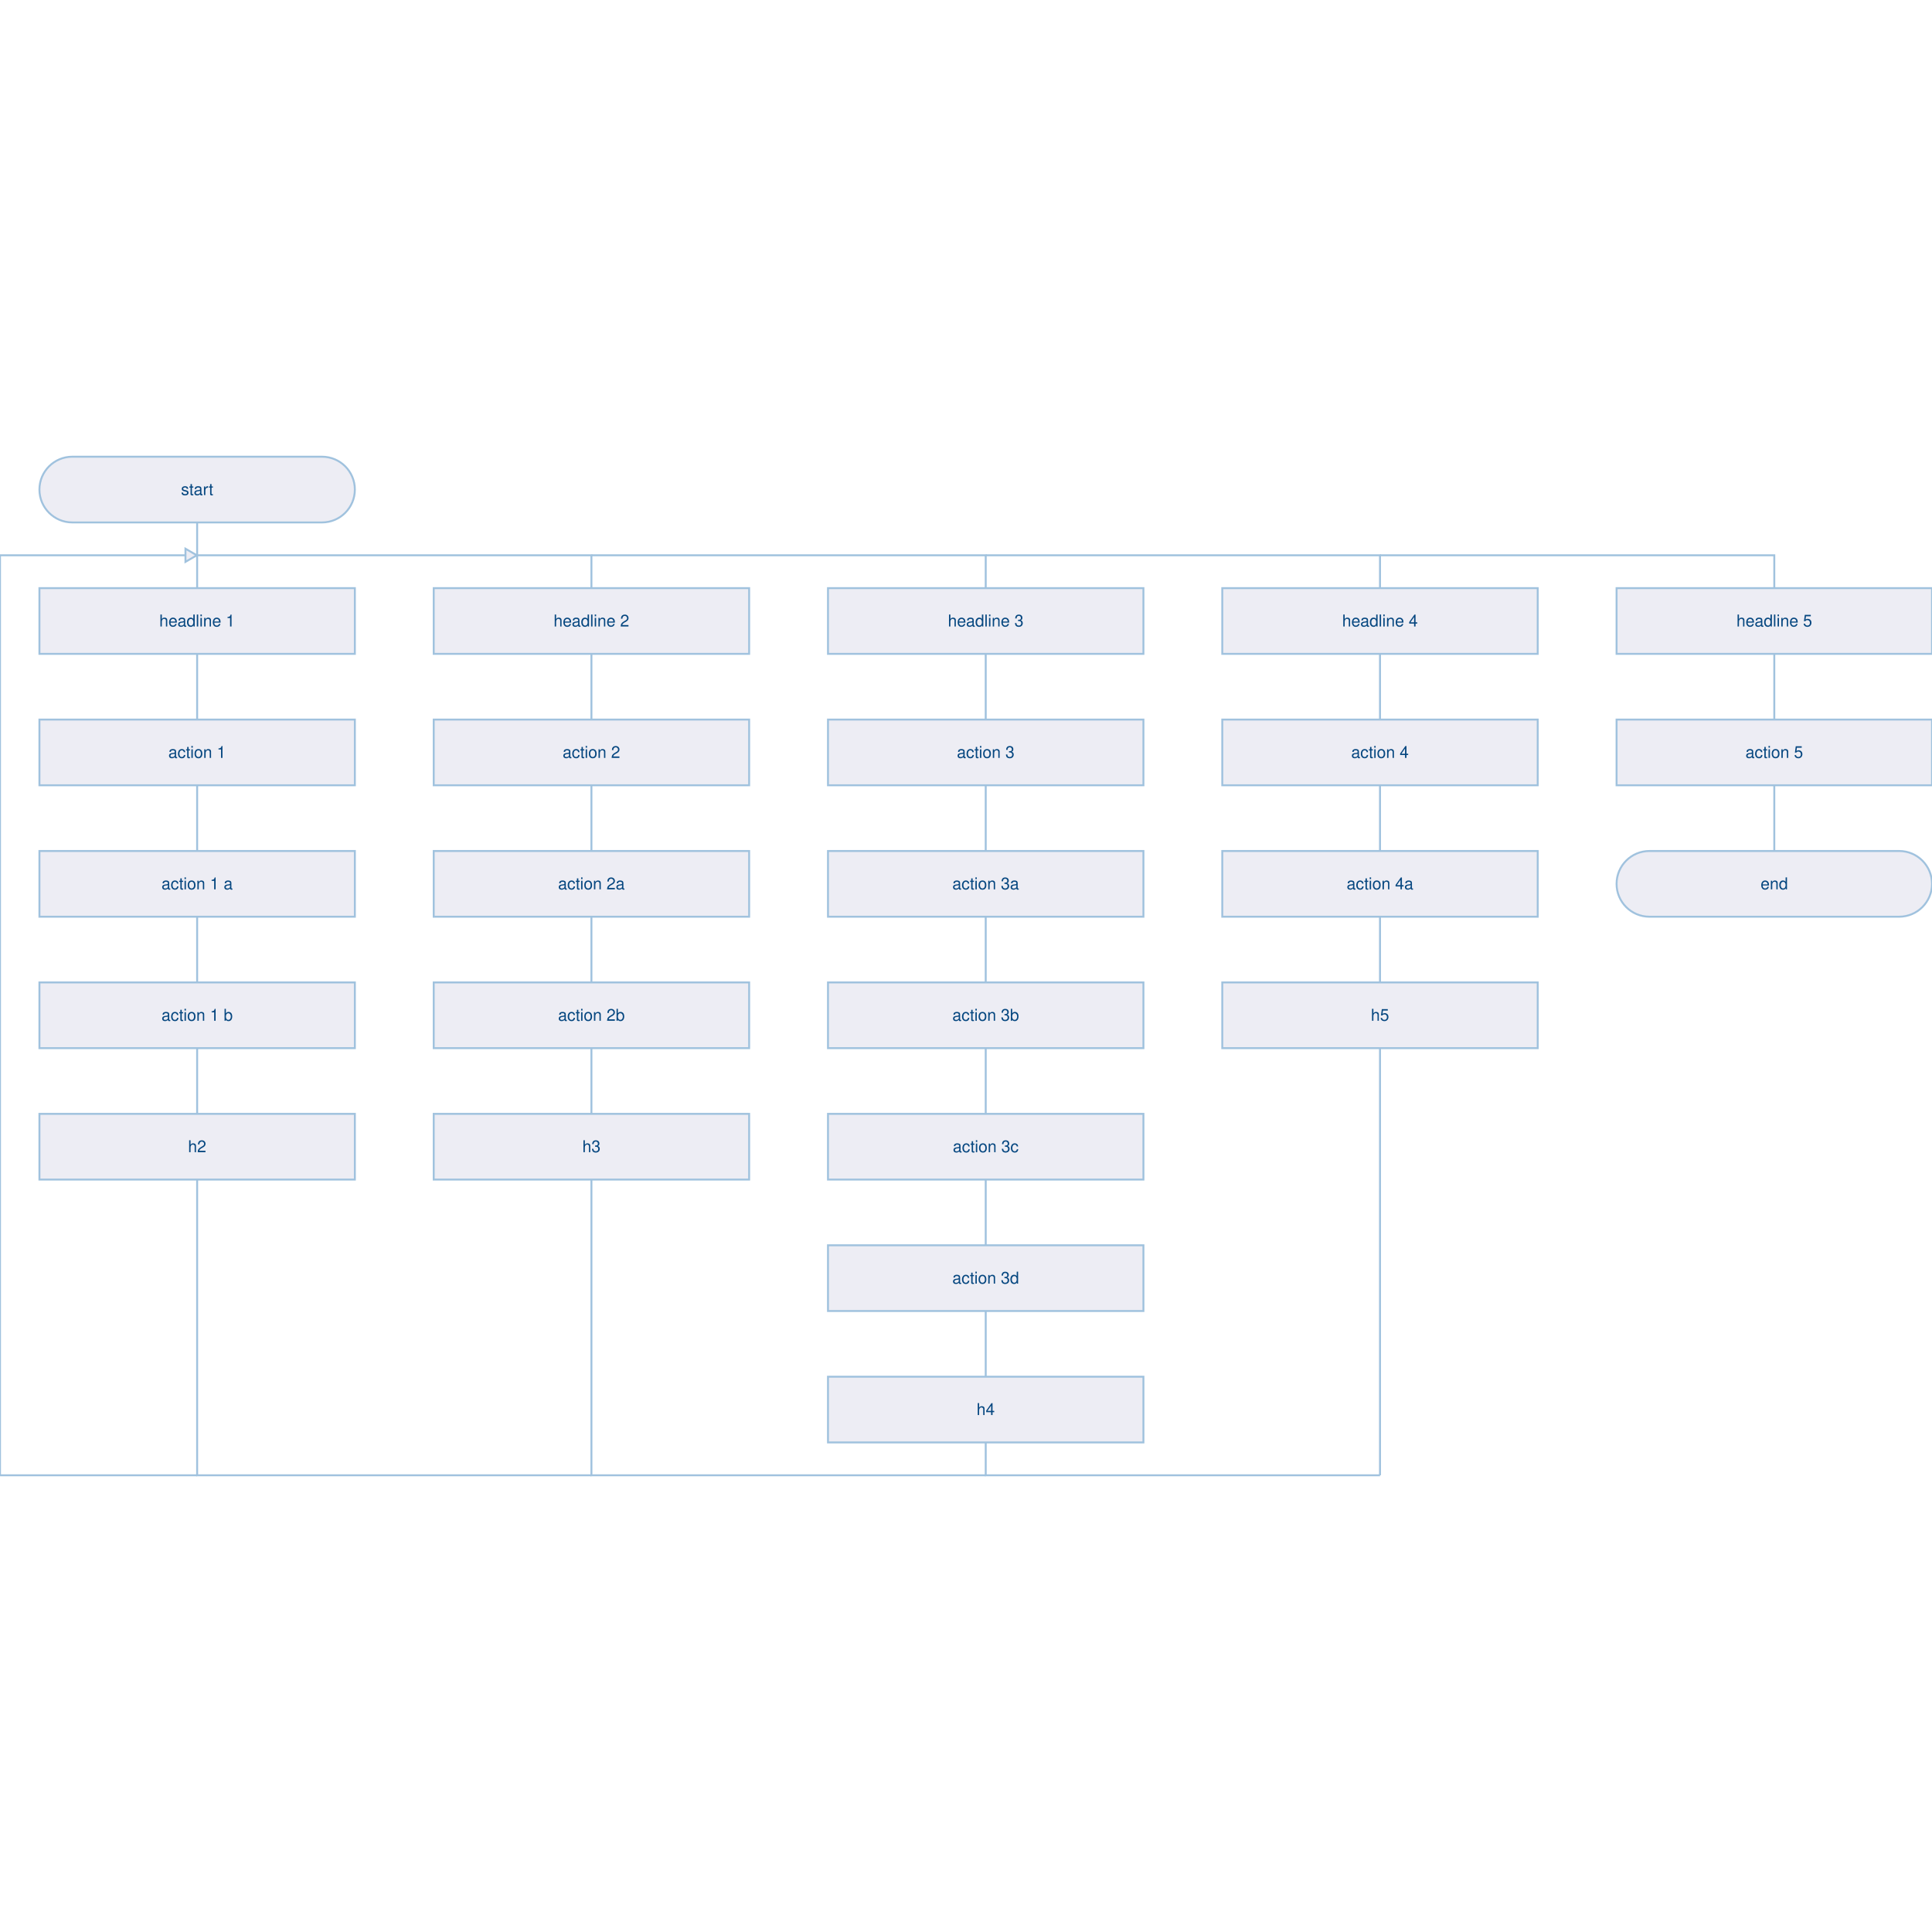
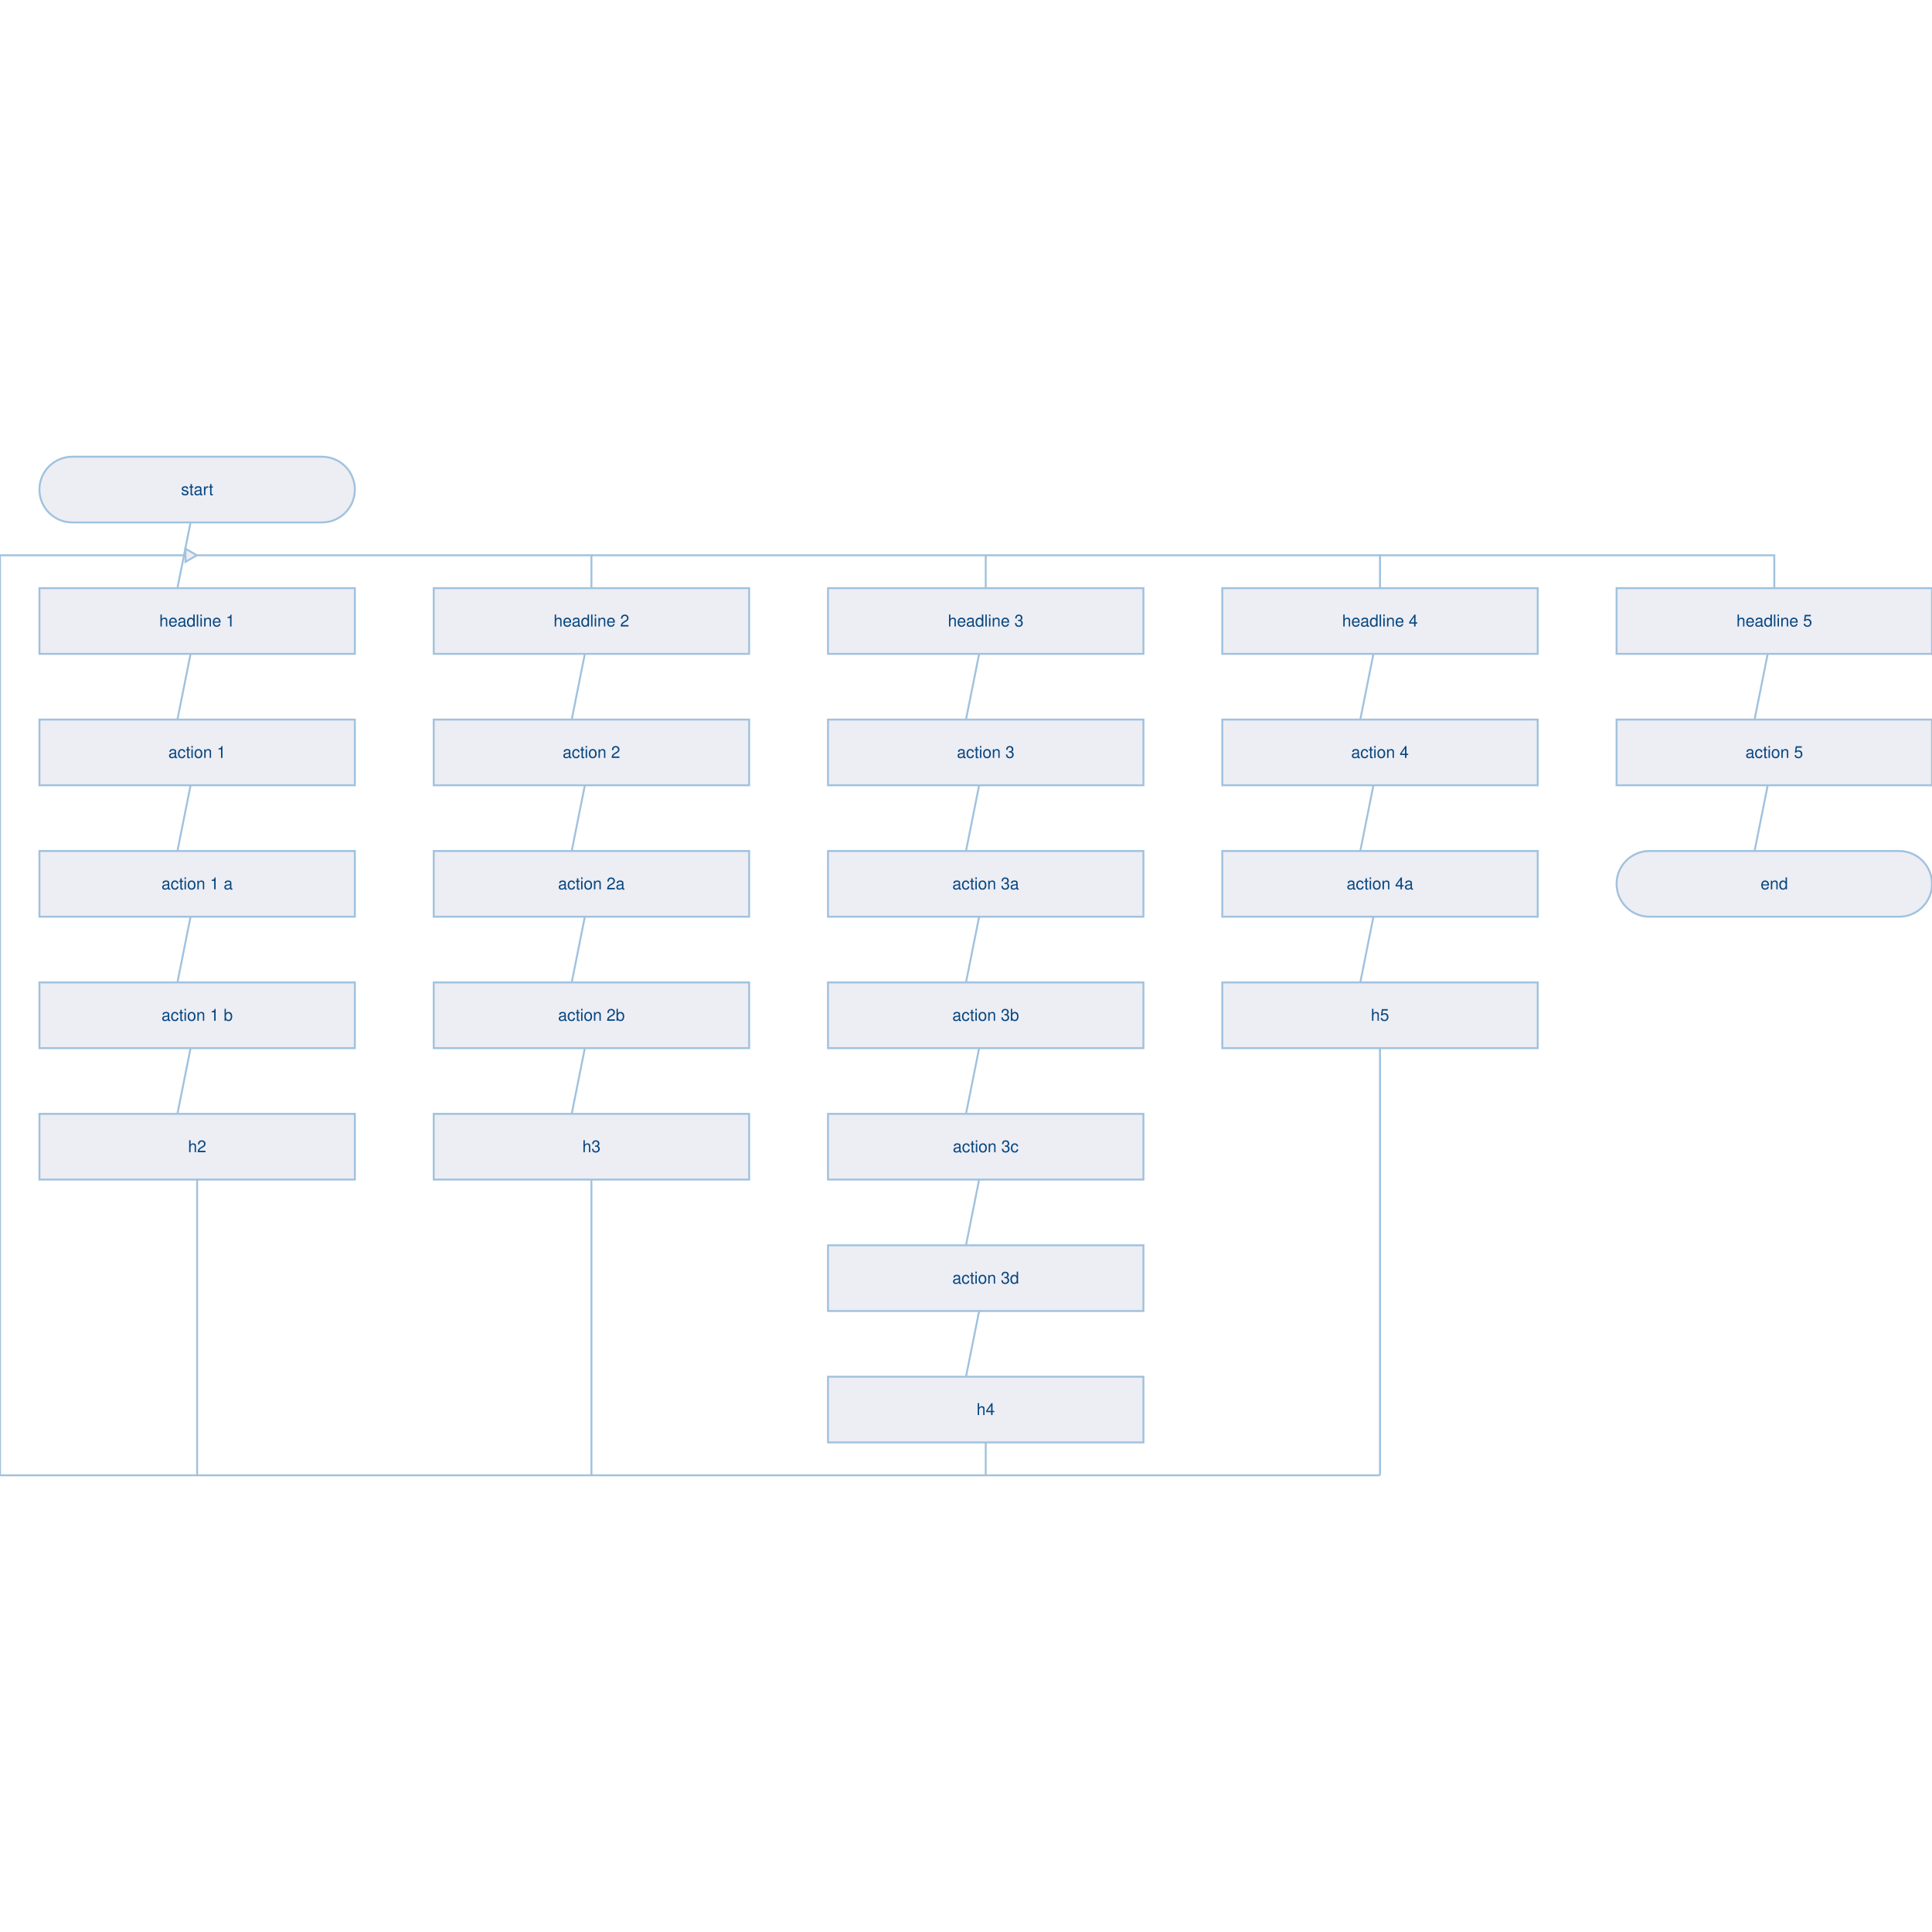
<svg xmlns="http://www.w3.org/2000/svg" font-size="1" viewBox="0.0 0.0 500.0 500.0" stroke="rgb(0,0,0)" width="500" stroke-opacity="1" height="500" version="1.1">
  <defs />
  <g stroke-linejoin="miter" fill-opacity="0.0" fill="rgb(0,0,0)" stroke="rgb(160,194,222)" stroke-linecap="butt" stroke-miterlimit="10.0" stroke-opacity="1.0" stroke-width="0.5">
    <path d="M 51.02,296.769 v 85.034 h 102.041 " />
  </g>
  <g stroke-linejoin="miter" fill-opacity="0.0" fill="rgb(0,0,0)" stroke="rgb(160,194,222)" stroke-linecap="butt" stroke-miterlimit="10.0" stroke-opacity="1.0" stroke-width="0.5">
    <path d="M 153.061,296.769 v 85.034 h 102.041 " />
  </g>
  <g stroke-linejoin="miter" fill-opacity="0.0" fill="rgb(0,0,0)" stroke="rgb(160,194,222)" stroke-linecap="butt" stroke-miterlimit="10.0" stroke-opacity="1.0" stroke-width="0.5">
    <path d="M 255.102,364.796 v 17.007 h 102.041 " />
  </g>
  <g stroke-linejoin="miter" fill-opacity="0.0" fill="rgb(0,0,0)" stroke="rgb(160,194,222)" stroke-linecap="butt" stroke-miterlimit="10.0" stroke-opacity="1.0" stroke-width="0.5">
    <path d="M 357.143,262.755 v 119.048 " />
  </g>
  <g stroke-linejoin="miter" fill-opacity="1.0" fill="rgb(237,237,244)" stroke="rgb(160,194,222)" stroke-linecap="butt" stroke-miterlimit="10.0" stroke-opacity="1.0" stroke-width="0.5">
    <path d="M 47.998,145.408 l 2.946,-1.701 l -2.946,-1.701 Z" />
  </g>
  <g stroke-linejoin="miter" fill-opacity="0.0" fill="rgb(0,0,0)" stroke="rgb(160,194,222)" stroke-linecap="butt" stroke-miterlimit="10.0" stroke-opacity="1.0" stroke-width="0.5">
    <path d="M 51.02,381.803 h -51.02 v -238.095 h 48.075 " />
  </g>
  <g stroke-linejoin="miter" fill-opacity="0.0" fill="rgb(0,0,0)" stroke="rgb(160,194,222)" stroke-linecap="butt" stroke-miterlimit="10.0" stroke-opacity="1.0" stroke-width="0.5">
    <path d="M 51.02,143.708 h 102.041 v 8.503 " />
  </g>
  <g stroke-linejoin="miter" fill-opacity="0.0" fill="rgb(0,0,0)" stroke="rgb(160,194,222)" stroke-linecap="butt" stroke-miterlimit="10.0" stroke-opacity="1.0" stroke-width="0.5">
    <path d="M 153.061,143.708 h 102.041 v 8.503 " />
  </g>
  <g stroke-linejoin="miter" fill-opacity="0.0" fill="rgb(0,0,0)" stroke="rgb(160,194,222)" stroke-linecap="butt" stroke-miterlimit="10.0" stroke-opacity="1.0" stroke-width="0.5">
    <path d="M 255.102,143.708 h 102.041 v 8.503 " />
  </g>
  <g stroke-linejoin="miter" fill-opacity="0.0" fill="rgb(0,0,0)" stroke="rgb(160,194,222)" stroke-linecap="butt" stroke-miterlimit="10.0" stroke-opacity="1.0" stroke-width="0.5">
    <path d="M 357.143,143.708 h 102.041 v 8.503 " />
  </g>
  <g stroke-linejoin="miter" fill-opacity="0.0" fill="rgb(0,0,0)" stroke="rgb(160,194,222)" stroke-linecap="butt" stroke-miterlimit="10.0" stroke-opacity="1.0" stroke-width="0.5">
-     <path d="M 459.184,194.728 v -34.014 " />
-   </g>
-   <g stroke-linejoin="miter" fill-opacity="0.0" fill="rgb(0,0,0)" stroke="rgb(160,194,222)" stroke-linecap="butt" stroke-miterlimit="10.0" stroke-opacity="1.0" stroke-width="0.5">
-     <path d="M 459.184,228.742 v -34.014 " />
+     <path d="M 452.381,194.728 l 6.803,-34.014 " />
+   </g>
+   <g stroke-linejoin="miter" fill-opacity="0.0" fill="rgb(0,0,0)" stroke="rgb(160,194,222)" stroke-linecap="butt" stroke-miterlimit="10.0" stroke-opacity="1.0" stroke-width="0.5">
+     <path d="M 452.381,228.742 l 6.803,-34.014 " />
  </g>
  <g stroke-linejoin="miter" fill-opacity="1.0" fill="rgb(237,237,244)" stroke="rgb(160,194,222)" stroke-linecap="butt" stroke-miterlimit="10.0" stroke-opacity="1.0" stroke-width="0.5">
    <path d="M 500,228.742 h 0 c 0,-4.696 -3.807,-8.503 -8.503 -8.503h -64.626 c -4.696,-0 -8.503,3.807 -8.503 8.503h 0 c -0,4.696 3.807,8.503 8.503 8.503h 64.626 c 4.696,0 8.503,-3.807 8.503 -8.503Z" />
  </g>
  <g stroke-linejoin="miter" fill-opacity="1.0" font-size="4.252px" fill="rgb(6,71,128)" stroke="rgb(0,0,0)" font-weight="300" font-family="helvetica" stroke-linecap="butt" stroke-miterlimit="10.0" stroke-opacity="1.0" stroke-width="1.452">
    <text transform="matrix(1,0,0,1,459.1837,228.7415)" stroke="none" dominant-baseline="middle" text-anchor="middle">end</text>
  </g>
  <g stroke-linejoin="miter" fill-opacity="1.0" fill="rgb(237,237,244)" stroke="rgb(160,194,222)" stroke-linecap="butt" stroke-miterlimit="10.0" stroke-opacity="1.0" stroke-width="0.5">
    <path d="M 500,203.231 l -0,-17.007 h -81.633 l -0,17.007 Z" />
  </g>
  <g stroke-linejoin="miter" fill-opacity="1.0" font-size="4.252px" fill="rgb(6,71,128)" stroke="rgb(0,0,0)" font-weight="300" font-family="helvetica" stroke-linecap="butt" stroke-miterlimit="10.0" stroke-opacity="1.0" stroke-width="1.452">
    <text transform="matrix(1,0,0,1,459.1837,194.7279)" stroke="none" dominant-baseline="middle" text-anchor="middle">action 5</text>
  </g>
  <g stroke-linejoin="miter" fill-opacity="1.0" fill="rgb(237,237,244)" stroke="rgb(160,194,222)" stroke-linecap="butt" stroke-miterlimit="10.0" stroke-opacity="1.0" stroke-width="0.5">
    <path d="M 500,169.218 l -0,-17.007 h -81.633 l -0,17.007 Z" />
  </g>
  <g stroke-linejoin="miter" fill-opacity="1.0" font-size="4.252px" fill="rgb(6,71,128)" stroke="rgb(0,0,0)" font-weight="300" font-family="helvetica" stroke-linecap="butt" stroke-miterlimit="10.0" stroke-opacity="1.0" stroke-width="1.452">
    <text transform="matrix(1,0,0,1,459.1837,160.7143)" stroke="none" dominant-baseline="middle" text-anchor="middle">headline 5</text>
  </g>
  <g stroke-linejoin="miter" fill-opacity="0.0" fill="rgb(0,0,0)" stroke="rgb(160,194,222)" stroke-linecap="butt" stroke-miterlimit="10.0" stroke-opacity="1.0" stroke-width="0.5">
-     <path d="M 357.143,194.728 v -34.014 " />
-   </g>
-   <g stroke-linejoin="miter" fill-opacity="0.0" fill="rgb(0,0,0)" stroke="rgb(160,194,222)" stroke-linecap="butt" stroke-miterlimit="10.0" stroke-opacity="1.0" stroke-width="0.5">
-     <path d="M 357.143,228.742 v -34.014 " />
-   </g>
-   <g stroke-linejoin="miter" fill-opacity="0.0" fill="rgb(0,0,0)" stroke="rgb(160,194,222)" stroke-linecap="butt" stroke-miterlimit="10.0" stroke-opacity="1.0" stroke-width="0.5">
-     <path d="M 357.143,262.755 v -34.014 " />
+     <path d="M 350.34,194.728 l 6.803,-34.014 " />
+   </g>
+   <g stroke-linejoin="miter" fill-opacity="0.0" fill="rgb(0,0,0)" stroke="rgb(160,194,222)" stroke-linecap="butt" stroke-miterlimit="10.0" stroke-opacity="1.0" stroke-width="0.5">
+     <path d="M 350.34,228.742 l 6.803,-34.014 " />
+   </g>
+   <g stroke-linejoin="miter" fill-opacity="0.0" fill="rgb(0,0,0)" stroke="rgb(160,194,222)" stroke-linecap="butt" stroke-miterlimit="10.0" stroke-opacity="1.0" stroke-width="0.5">
+     <path d="M 350.34,262.755 l 6.803,-34.014 " />
  </g>
  <g stroke-linejoin="miter" fill-opacity="1.0" fill="rgb(237,237,244)" stroke="rgb(160,194,222)" stroke-linecap="butt" stroke-miterlimit="10.0" stroke-opacity="1.0" stroke-width="0.5">
    <path d="M 397.959,271.259 l -0,-17.007 h -81.633 l -0,17.007 Z" />
  </g>
  <g stroke-linejoin="miter" fill-opacity="1.0" font-size="4.252px" fill="rgb(6,71,128)" stroke="rgb(0,0,0)" font-weight="300" font-family="helvetica" stroke-linecap="butt" stroke-miterlimit="10.0" stroke-opacity="1.0" stroke-width="1.452">
    <text transform="matrix(1,0,0,1,357.1429,262.7551)" stroke="none" dominant-baseline="middle" text-anchor="middle">h5</text>
  </g>
  <g stroke-linejoin="miter" fill-opacity="1.0" fill="rgb(237,237,244)" stroke="rgb(160,194,222)" stroke-linecap="butt" stroke-miterlimit="10.0" stroke-opacity="1.0" stroke-width="0.5">
    <path d="M 397.959,237.245 l -0,-17.007 h -81.633 l -0,17.007 Z" />
  </g>
  <g stroke-linejoin="miter" fill-opacity="1.0" font-size="4.252px" fill="rgb(6,71,128)" stroke="rgb(0,0,0)" font-weight="300" font-family="helvetica" stroke-linecap="butt" stroke-miterlimit="10.0" stroke-opacity="1.0" stroke-width="1.452">
    <text transform="matrix(1,0,0,1,357.1429,228.7415)" stroke="none" dominant-baseline="middle" text-anchor="middle">action 4a</text>
  </g>
  <g stroke-linejoin="miter" fill-opacity="1.0" fill="rgb(237,237,244)" stroke="rgb(160,194,222)" stroke-linecap="butt" stroke-miterlimit="10.0" stroke-opacity="1.0" stroke-width="0.5">
    <path d="M 397.959,203.231 l -0,-17.007 h -81.633 l -0,17.007 Z" />
  </g>
  <g stroke-linejoin="miter" fill-opacity="1.0" font-size="4.252px" fill="rgb(6,71,128)" stroke="rgb(0,0,0)" font-weight="300" font-family="helvetica" stroke-linecap="butt" stroke-miterlimit="10.0" stroke-opacity="1.0" stroke-width="1.452">
    <text transform="matrix(1,0,0,1,357.1429,194.7279)" stroke="none" dominant-baseline="middle" text-anchor="middle">action 4</text>
  </g>
  <g stroke-linejoin="miter" fill-opacity="1.0" fill="rgb(237,237,244)" stroke="rgb(160,194,222)" stroke-linecap="butt" stroke-miterlimit="10.0" stroke-opacity="1.0" stroke-width="0.5">
    <path d="M 397.959,169.218 l -0,-17.007 h -81.633 l -0,17.007 Z" />
  </g>
  <g stroke-linejoin="miter" fill-opacity="1.0" font-size="4.252px" fill="rgb(6,71,128)" stroke="rgb(0,0,0)" font-weight="300" font-family="helvetica" stroke-linecap="butt" stroke-miterlimit="10.0" stroke-opacity="1.0" stroke-width="1.452">
    <text transform="matrix(1,0,0,1,357.1429,160.7143)" stroke="none" dominant-baseline="middle" text-anchor="middle">headline 4</text>
  </g>
  <g stroke-linejoin="miter" fill-opacity="0.0" fill="rgb(0,0,0)" stroke="rgb(160,194,222)" stroke-linecap="butt" stroke-miterlimit="10.0" stroke-opacity="1.0" stroke-width="0.5">
-     <path d="M 255.102,194.728 v -34.014 " />
-   </g>
-   <g stroke-linejoin="miter" fill-opacity="0.0" fill="rgb(0,0,0)" stroke="rgb(160,194,222)" stroke-linecap="butt" stroke-miterlimit="10.0" stroke-opacity="1.0" stroke-width="0.5">
-     <path d="M 255.102,228.742 v -34.014 " />
-   </g>
-   <g stroke-linejoin="miter" fill-opacity="0.0" fill="rgb(0,0,0)" stroke="rgb(160,194,222)" stroke-linecap="butt" stroke-miterlimit="10.0" stroke-opacity="1.0" stroke-width="0.5">
-     <path d="M 255.102,262.755 v -34.014 " />
-   </g>
-   <g stroke-linejoin="miter" fill-opacity="0.0" fill="rgb(0,0,0)" stroke="rgb(160,194,222)" stroke-linecap="butt" stroke-miterlimit="10.0" stroke-opacity="1.0" stroke-width="0.5">
-     <path d="M 255.102,296.769 v -34.014 " />
-   </g>
-   <g stroke-linejoin="miter" fill-opacity="0.0" fill="rgb(0,0,0)" stroke="rgb(160,194,222)" stroke-linecap="butt" stroke-miterlimit="10.0" stroke-opacity="1.0" stroke-width="0.5">
-     <path d="M 255.102,330.782 v -34.014 " />
-   </g>
-   <g stroke-linejoin="miter" fill-opacity="0.0" fill="rgb(0,0,0)" stroke="rgb(160,194,222)" stroke-linecap="butt" stroke-miterlimit="10.0" stroke-opacity="1.0" stroke-width="0.5">
-     <path d="M 255.102,364.796 v -34.014 " />
+     <path d="M 248.299,194.728 l 6.803,-34.014 " />
+   </g>
+   <g stroke-linejoin="miter" fill-opacity="0.0" fill="rgb(0,0,0)" stroke="rgb(160,194,222)" stroke-linecap="butt" stroke-miterlimit="10.0" stroke-opacity="1.0" stroke-width="0.5">
+     <path d="M 248.299,228.742 l 6.803,-34.014 " />
+   </g>
+   <g stroke-linejoin="miter" fill-opacity="0.0" fill="rgb(0,0,0)" stroke="rgb(160,194,222)" stroke-linecap="butt" stroke-miterlimit="10.0" stroke-opacity="1.0" stroke-width="0.5">
+     <path d="M 248.299,262.755 l 6.803,-34.014 " />
+   </g>
+   <g stroke-linejoin="miter" fill-opacity="0.0" fill="rgb(0,0,0)" stroke="rgb(160,194,222)" stroke-linecap="butt" stroke-miterlimit="10.0" stroke-opacity="1.0" stroke-width="0.5">
+     <path d="M 248.299,296.769 l 6.803,-34.014 " />
+   </g>
+   <g stroke-linejoin="miter" fill-opacity="0.0" fill="rgb(0,0,0)" stroke="rgb(160,194,222)" stroke-linecap="butt" stroke-miterlimit="10.0" stroke-opacity="1.0" stroke-width="0.5">
+     <path d="M 248.299,330.782 l 6.803,-34.014 " />
+   </g>
+   <g stroke-linejoin="miter" fill-opacity="0.0" fill="rgb(0,0,0)" stroke="rgb(160,194,222)" stroke-linecap="butt" stroke-miterlimit="10.0" stroke-opacity="1.0" stroke-width="0.5">
+     <path d="M 248.299,364.796 l 6.803,-34.014 " />
  </g>
  <g stroke-linejoin="miter" fill-opacity="1.0" fill="rgb(237,237,244)" stroke="rgb(160,194,222)" stroke-linecap="butt" stroke-miterlimit="10.0" stroke-opacity="1.0" stroke-width="0.5">
    <path d="M 295.918,373.299 l -0,-17.007 h -81.633 l -0,17.007 Z" />
  </g>
  <g stroke-linejoin="miter" fill-opacity="1.0" font-size="4.252px" fill="rgb(6,71,128)" stroke="rgb(0,0,0)" font-weight="300" font-family="helvetica" stroke-linecap="butt" stroke-miterlimit="10.0" stroke-opacity="1.0" stroke-width="1.452">
    <text transform="matrix(1,0,0,1,255.102,364.7959)" stroke="none" dominant-baseline="middle" text-anchor="middle">h4</text>
  </g>
  <g stroke-linejoin="miter" fill-opacity="1.0" fill="rgb(237,237,244)" stroke="rgb(160,194,222)" stroke-linecap="butt" stroke-miterlimit="10.0" stroke-opacity="1.0" stroke-width="0.5">
    <path d="M 295.918,339.286 l -0,-17.007 h -81.633 l -0,17.007 Z" />
  </g>
  <g stroke-linejoin="miter" fill-opacity="1.0" font-size="4.252px" fill="rgb(6,71,128)" stroke="rgb(0,0,0)" font-weight="300" font-family="helvetica" stroke-linecap="butt" stroke-miterlimit="10.0" stroke-opacity="1.0" stroke-width="1.452">
    <text transform="matrix(1,0,0,1,255.102,330.7823)" stroke="none" dominant-baseline="middle" text-anchor="middle">action 3d</text>
  </g>
  <g stroke-linejoin="miter" fill-opacity="1.0" fill="rgb(237,237,244)" stroke="rgb(160,194,222)" stroke-linecap="butt" stroke-miterlimit="10.0" stroke-opacity="1.0" stroke-width="0.5">
    <path d="M 295.918,305.272 l -0,-17.007 h -81.633 l -0,17.007 Z" />
  </g>
  <g stroke-linejoin="miter" fill-opacity="1.0" font-size="4.252px" fill="rgb(6,71,128)" stroke="rgb(0,0,0)" font-weight="300" font-family="helvetica" stroke-linecap="butt" stroke-miterlimit="10.0" stroke-opacity="1.0" stroke-width="1.452">
    <text transform="matrix(1,0,0,1,255.102,296.7687)" stroke="none" dominant-baseline="middle" text-anchor="middle">action 3c</text>
  </g>
  <g stroke-linejoin="miter" fill-opacity="1.0" fill="rgb(237,237,244)" stroke="rgb(160,194,222)" stroke-linecap="butt" stroke-miterlimit="10.0" stroke-opacity="1.0" stroke-width="0.5">
    <path d="M 295.918,271.259 l -0,-17.007 h -81.633 l -0,17.007 Z" />
  </g>
  <g stroke-linejoin="miter" fill-opacity="1.0" font-size="4.252px" fill="rgb(6,71,128)" stroke="rgb(0,0,0)" font-weight="300" font-family="helvetica" stroke-linecap="butt" stroke-miterlimit="10.0" stroke-opacity="1.0" stroke-width="1.452">
    <text transform="matrix(1,0,0,1,255.102,262.7551)" stroke="none" dominant-baseline="middle" text-anchor="middle">action 3b</text>
  </g>
  <g stroke-linejoin="miter" fill-opacity="1.0" fill="rgb(237,237,244)" stroke="rgb(160,194,222)" stroke-linecap="butt" stroke-miterlimit="10.0" stroke-opacity="1.0" stroke-width="0.5">
    <path d="M 295.918,237.245 l -0,-17.007 h -81.633 l -0,17.007 Z" />
  </g>
  <g stroke-linejoin="miter" fill-opacity="1.0" font-size="4.252px" fill="rgb(6,71,128)" stroke="rgb(0,0,0)" font-weight="300" font-family="helvetica" stroke-linecap="butt" stroke-miterlimit="10.0" stroke-opacity="1.0" stroke-width="1.452">
    <text transform="matrix(1,0,0,1,255.102,228.7415)" stroke="none" dominant-baseline="middle" text-anchor="middle">action 3a</text>
  </g>
  <g stroke-linejoin="miter" fill-opacity="1.0" fill="rgb(237,237,244)" stroke="rgb(160,194,222)" stroke-linecap="butt" stroke-miterlimit="10.0" stroke-opacity="1.0" stroke-width="0.5">
    <path d="M 295.918,203.231 l -0,-17.007 h -81.633 l -0,17.007 Z" />
  </g>
  <g stroke-linejoin="miter" fill-opacity="1.0" font-size="4.252px" fill="rgb(6,71,128)" stroke="rgb(0,0,0)" font-weight="300" font-family="helvetica" stroke-linecap="butt" stroke-miterlimit="10.0" stroke-opacity="1.0" stroke-width="1.452">
    <text transform="matrix(1,0,0,1,255.102,194.7279)" stroke="none" dominant-baseline="middle" text-anchor="middle">action 3</text>
  </g>
  <g stroke-linejoin="miter" fill-opacity="1.0" fill="rgb(237,237,244)" stroke="rgb(160,194,222)" stroke-linecap="butt" stroke-miterlimit="10.0" stroke-opacity="1.0" stroke-width="0.5">
    <path d="M 295.918,169.218 l -0,-17.007 h -81.633 l -0,17.007 Z" />
  </g>
  <g stroke-linejoin="miter" fill-opacity="1.0" font-size="4.252px" fill="rgb(6,71,128)" stroke="rgb(0,0,0)" font-weight="300" font-family="helvetica" stroke-linecap="butt" stroke-miterlimit="10.0" stroke-opacity="1.0" stroke-width="1.452">
    <text transform="matrix(1,0,0,1,255.102,160.7143)" stroke="none" dominant-baseline="middle" text-anchor="middle">headline 3</text>
  </g>
  <g stroke-linejoin="miter" fill-opacity="0.0" fill="rgb(0,0,0)" stroke="rgb(160,194,222)" stroke-linecap="butt" stroke-miterlimit="10.0" stroke-opacity="1.0" stroke-width="0.5">
-     <path d="M 153.061,194.728 v -34.014 " />
-   </g>
-   <g stroke-linejoin="miter" fill-opacity="0.0" fill="rgb(0,0,0)" stroke="rgb(160,194,222)" stroke-linecap="butt" stroke-miterlimit="10.0" stroke-opacity="1.0" stroke-width="0.5">
-     <path d="M 153.061,228.742 v -34.014 " />
-   </g>
-   <g stroke-linejoin="miter" fill-opacity="0.0" fill="rgb(0,0,0)" stroke="rgb(160,194,222)" stroke-linecap="butt" stroke-miterlimit="10.0" stroke-opacity="1.0" stroke-width="0.5">
-     <path d="M 153.061,262.755 v -34.014 " />
-   </g>
-   <g stroke-linejoin="miter" fill-opacity="0.0" fill="rgb(0,0,0)" stroke="rgb(160,194,222)" stroke-linecap="butt" stroke-miterlimit="10.0" stroke-opacity="1.0" stroke-width="0.5">
-     <path d="M 153.061,296.769 v -34.014 " />
+     <path d="M 146.258,194.728 l 6.803,-34.014 " />
+   </g>
+   <g stroke-linejoin="miter" fill-opacity="0.0" fill="rgb(0,0,0)" stroke="rgb(160,194,222)" stroke-linecap="butt" stroke-miterlimit="10.0" stroke-opacity="1.0" stroke-width="0.5">
+     <path d="M 146.258,228.742 l 6.803,-34.014 " />
+   </g>
+   <g stroke-linejoin="miter" fill-opacity="0.0" fill="rgb(0,0,0)" stroke="rgb(160,194,222)" stroke-linecap="butt" stroke-miterlimit="10.0" stroke-opacity="1.0" stroke-width="0.5">
+     <path d="M 146.258,262.755 l 6.803,-34.014 " />
+   </g>
+   <g stroke-linejoin="miter" fill-opacity="0.0" fill="rgb(0,0,0)" stroke="rgb(160,194,222)" stroke-linecap="butt" stroke-miterlimit="10.0" stroke-opacity="1.0" stroke-width="0.5">
+     <path d="M 146.258,296.769 l 6.803,-34.014 " />
  </g>
  <g stroke-linejoin="miter" fill-opacity="1.0" fill="rgb(237,237,244)" stroke="rgb(160,194,222)" stroke-linecap="butt" stroke-miterlimit="10.0" stroke-opacity="1.0" stroke-width="0.5">
    <path d="M 193.878,305.272 l -0,-17.007 h -81.633 l -0,17.007 Z" />
  </g>
  <g stroke-linejoin="miter" fill-opacity="1.0" font-size="4.252px" fill="rgb(6,71,128)" stroke="rgb(0,0,0)" font-weight="300" font-family="helvetica" stroke-linecap="butt" stroke-miterlimit="10.0" stroke-opacity="1.0" stroke-width="1.452">
    <text transform="matrix(1,0,0,1,153.0612,296.7687)" stroke="none" dominant-baseline="middle" text-anchor="middle">h3</text>
  </g>
  <g stroke-linejoin="miter" fill-opacity="1.0" fill="rgb(237,237,244)" stroke="rgb(160,194,222)" stroke-linecap="butt" stroke-miterlimit="10.0" stroke-opacity="1.0" stroke-width="0.5">
    <path d="M 193.878,271.259 l -0,-17.007 h -81.633 l -0,17.007 Z" />
  </g>
  <g stroke-linejoin="miter" fill-opacity="1.0" font-size="4.252px" fill="rgb(6,71,128)" stroke="rgb(0,0,0)" font-weight="300" font-family="helvetica" stroke-linecap="butt" stroke-miterlimit="10.0" stroke-opacity="1.0" stroke-width="1.452">
    <text transform="matrix(1,0,0,1,153.0612,262.7551)" stroke="none" dominant-baseline="middle" text-anchor="middle">action 2b</text>
  </g>
  <g stroke-linejoin="miter" fill-opacity="1.0" fill="rgb(237,237,244)" stroke="rgb(160,194,222)" stroke-linecap="butt" stroke-miterlimit="10.0" stroke-opacity="1.0" stroke-width="0.5">
    <path d="M 193.878,237.245 l -0,-17.007 h -81.633 l -0,17.007 Z" />
  </g>
  <g stroke-linejoin="miter" fill-opacity="1.0" font-size="4.252px" fill="rgb(6,71,128)" stroke="rgb(0,0,0)" font-weight="300" font-family="helvetica" stroke-linecap="butt" stroke-miterlimit="10.0" stroke-opacity="1.0" stroke-width="1.452">
    <text transform="matrix(1,0,0,1,153.0612,228.7415)" stroke="none" dominant-baseline="middle" text-anchor="middle">action 2a</text>
  </g>
  <g stroke-linejoin="miter" fill-opacity="1.0" fill="rgb(237,237,244)" stroke="rgb(160,194,222)" stroke-linecap="butt" stroke-miterlimit="10.0" stroke-opacity="1.0" stroke-width="0.5">
    <path d="M 193.878,203.231 l -0,-17.007 h -81.633 l -0,17.007 Z" />
  </g>
  <g stroke-linejoin="miter" fill-opacity="1.0" font-size="4.252px" fill="rgb(6,71,128)" stroke="rgb(0,0,0)" font-weight="300" font-family="helvetica" stroke-linecap="butt" stroke-miterlimit="10.0" stroke-opacity="1.0" stroke-width="1.452">
    <text transform="matrix(1,0,0,1,153.0612,194.7279)" stroke="none" dominant-baseline="middle" text-anchor="middle">action 2</text>
  </g>
  <g stroke-linejoin="miter" fill-opacity="1.0" fill="rgb(237,237,244)" stroke="rgb(160,194,222)" stroke-linecap="butt" stroke-miterlimit="10.0" stroke-opacity="1.0" stroke-width="0.5">
    <path d="M 193.878,169.218 l -0,-17.007 h -81.633 l -0,17.007 Z" />
  </g>
  <g stroke-linejoin="miter" fill-opacity="1.0" font-size="4.252px" fill="rgb(6,71,128)" stroke="rgb(0,0,0)" font-weight="300" font-family="helvetica" stroke-linecap="butt" stroke-miterlimit="10.0" stroke-opacity="1.0" stroke-width="1.452">
    <text transform="matrix(1,0,0,1,153.0612,160.7143)" stroke="none" dominant-baseline="middle" text-anchor="middle">headline 2</text>
  </g>
  <g stroke-linejoin="miter" fill-opacity="0.0" fill="rgb(0,0,0)" stroke="rgb(160,194,222)" stroke-linecap="butt" stroke-miterlimit="10.0" stroke-opacity="1.0" stroke-width="0.5">
-     <path d="M 51.02,160.714 v -34.014 " />
-   </g>
-   <g stroke-linejoin="miter" fill-opacity="0.0" fill="rgb(0,0,0)" stroke="rgb(160,194,222)" stroke-linecap="butt" stroke-miterlimit="10.0" stroke-opacity="1.0" stroke-width="0.5">
-     <path d="M 51.02,194.728 v -34.014 " />
-   </g>
-   <g stroke-linejoin="miter" fill-opacity="0.0" fill="rgb(0,0,0)" stroke="rgb(160,194,222)" stroke-linecap="butt" stroke-miterlimit="10.0" stroke-opacity="1.0" stroke-width="0.5">
-     <path d="M 51.02,228.742 v -34.014 " />
-   </g>
-   <g stroke-linejoin="miter" fill-opacity="0.0" fill="rgb(0,0,0)" stroke="rgb(160,194,222)" stroke-linecap="butt" stroke-miterlimit="10.0" stroke-opacity="1.0" stroke-width="0.5">
-     <path d="M 51.02,262.755 v -34.014 " />
-   </g>
-   <g stroke-linejoin="miter" fill-opacity="0.0" fill="rgb(0,0,0)" stroke="rgb(160,194,222)" stroke-linecap="butt" stroke-miterlimit="10.0" stroke-opacity="1.0" stroke-width="0.5">
-     <path d="M 51.02,296.769 v -34.014 " />
+     <path d="M 44.218,160.714 l 6.803,-34.014 " />
+   </g>
+   <g stroke-linejoin="miter" fill-opacity="0.0" fill="rgb(0,0,0)" stroke="rgb(160,194,222)" stroke-linecap="butt" stroke-miterlimit="10.0" stroke-opacity="1.0" stroke-width="0.5">
+     <path d="M 44.218,194.728 l 6.803,-34.014 " />
+   </g>
+   <g stroke-linejoin="miter" fill-opacity="0.0" fill="rgb(0,0,0)" stroke="rgb(160,194,222)" stroke-linecap="butt" stroke-miterlimit="10.0" stroke-opacity="1.0" stroke-width="0.5">
+     <path d="M 44.218,228.742 l 6.803,-34.014 " />
+   </g>
+   <g stroke-linejoin="miter" fill-opacity="0.0" fill="rgb(0,0,0)" stroke="rgb(160,194,222)" stroke-linecap="butt" stroke-miterlimit="10.0" stroke-opacity="1.0" stroke-width="0.5">
+     <path d="M 44.218,262.755 l 6.803,-34.014 " />
+   </g>
+   <g stroke-linejoin="miter" fill-opacity="0.0" fill="rgb(0,0,0)" stroke="rgb(160,194,222)" stroke-linecap="butt" stroke-miterlimit="10.0" stroke-opacity="1.0" stroke-width="0.5">
+     <path d="M 44.218,296.769 l 6.803,-34.014 " />
  </g>
  <g stroke-linejoin="miter" fill-opacity="1.0" fill="rgb(237,237,244)" stroke="rgb(160,194,222)" stroke-linecap="butt" stroke-miterlimit="10.0" stroke-opacity="1.0" stroke-width="0.5">
    <path d="M 91.837,305.272 l -0,-17.007 h -81.633 l -0,17.007 Z" />
  </g>
  <g stroke-linejoin="miter" fill-opacity="1.0" font-size="4.252px" fill="rgb(6,71,128)" stroke="rgb(0,0,0)" font-weight="300" font-family="helvetica" stroke-linecap="butt" stroke-miterlimit="10.0" stroke-opacity="1.0" stroke-width="1.452">
    <text transform="matrix(1,0,0,1,51.0204,296.7687)" stroke="none" dominant-baseline="middle" text-anchor="middle">h2</text>
  </g>
  <g stroke-linejoin="miter" fill-opacity="1.0" fill="rgb(237,237,244)" stroke="rgb(160,194,222)" stroke-linecap="butt" stroke-miterlimit="10.0" stroke-opacity="1.0" stroke-width="0.5">
    <path d="M 91.837,271.259 l -0,-17.007 h -81.633 l -0,17.007 Z" />
  </g>
  <g stroke-linejoin="miter" fill-opacity="1.0" font-size="4.252px" fill="rgb(6,71,128)" stroke="rgb(0,0,0)" font-weight="300" font-family="helvetica" stroke-linecap="butt" stroke-miterlimit="10.0" stroke-opacity="1.0" stroke-width="1.452">
    <text transform="matrix(1,0,0,1,51.0204,262.7551)" stroke="none" dominant-baseline="middle" text-anchor="middle">action 1 b</text>
  </g>
  <g stroke-linejoin="miter" fill-opacity="1.0" fill="rgb(237,237,244)" stroke="rgb(160,194,222)" stroke-linecap="butt" stroke-miterlimit="10.0" stroke-opacity="1.0" stroke-width="0.5">
    <path d="M 91.837,237.245 l -0,-17.007 h -81.633 l -0,17.007 Z" />
  </g>
  <g stroke-linejoin="miter" fill-opacity="1.0" font-size="4.252px" fill="rgb(6,71,128)" stroke="rgb(0,0,0)" font-weight="300" font-family="helvetica" stroke-linecap="butt" stroke-miterlimit="10.0" stroke-opacity="1.0" stroke-width="1.452">
    <text transform="matrix(1,0,0,1,51.0204,228.7415)" stroke="none" dominant-baseline="middle" text-anchor="middle">action 1 a</text>
  </g>
  <g stroke-linejoin="miter" fill-opacity="1.0" fill="rgb(237,237,244)" stroke="rgb(160,194,222)" stroke-linecap="butt" stroke-miterlimit="10.0" stroke-opacity="1.0" stroke-width="0.5">
    <path d="M 91.837,203.231 l -0,-17.007 h -81.633 l -0,17.007 Z" />
  </g>
  <g stroke-linejoin="miter" fill-opacity="1.0" font-size="4.252px" fill="rgb(6,71,128)" stroke="rgb(0,0,0)" font-weight="300" font-family="helvetica" stroke-linecap="butt" stroke-miterlimit="10.0" stroke-opacity="1.0" stroke-width="1.452">
    <text transform="matrix(1,0,0,1,51.0204,194.7279)" stroke="none" dominant-baseline="middle" text-anchor="middle">action 1</text>
  </g>
  <g stroke-linejoin="miter" fill-opacity="1.0" fill="rgb(237,237,244)" stroke="rgb(160,194,222)" stroke-linecap="butt" stroke-miterlimit="10.0" stroke-opacity="1.0" stroke-width="0.5">
    <path d="M 91.837,169.218 l -0,-17.007 h -81.633 l -0,17.007 Z" />
  </g>
  <g stroke-linejoin="miter" fill-opacity="1.0" font-size="4.252px" fill="rgb(6,71,128)" stroke="rgb(0,0,0)" font-weight="300" font-family="helvetica" stroke-linecap="butt" stroke-miterlimit="10.0" stroke-opacity="1.0" stroke-width="1.452">
    <text transform="matrix(1,0,0,1,51.0204,160.7143)" stroke="none" dominant-baseline="middle" text-anchor="middle">headline 1</text>
  </g>
  <g stroke-linejoin="miter" fill-opacity="1.0" fill="rgb(237,237,244)" stroke="rgb(160,194,222)" stroke-linecap="butt" stroke-miterlimit="10.0" stroke-opacity="1.0" stroke-width="0.5">
    <path d="M 91.837,126.701 h 0 c 0,-4.696 -3.807,-8.503 -8.503 -8.503h -64.626 c -4.696,-0 -8.503,3.807 -8.503 8.503h 0 c -0,4.696 3.807,8.503 8.503 8.503h 64.626 c 4.696,0 8.503,-3.807 8.503 -8.503Z" />
  </g>
  <g stroke-linejoin="miter" fill-opacity="1.0" font-size="4.252px" fill="rgb(6,71,128)" stroke="rgb(0,0,0)" font-weight="300" font-family="helvetica" stroke-linecap="butt" stroke-miterlimit="10.0" stroke-opacity="1.0" stroke-width="1.452">
    <text transform="matrix(1,0,0,1,51.0204,126.7007)" stroke="none" dominant-baseline="middle" text-anchor="middle">start</text>
  </g>
</svg>
